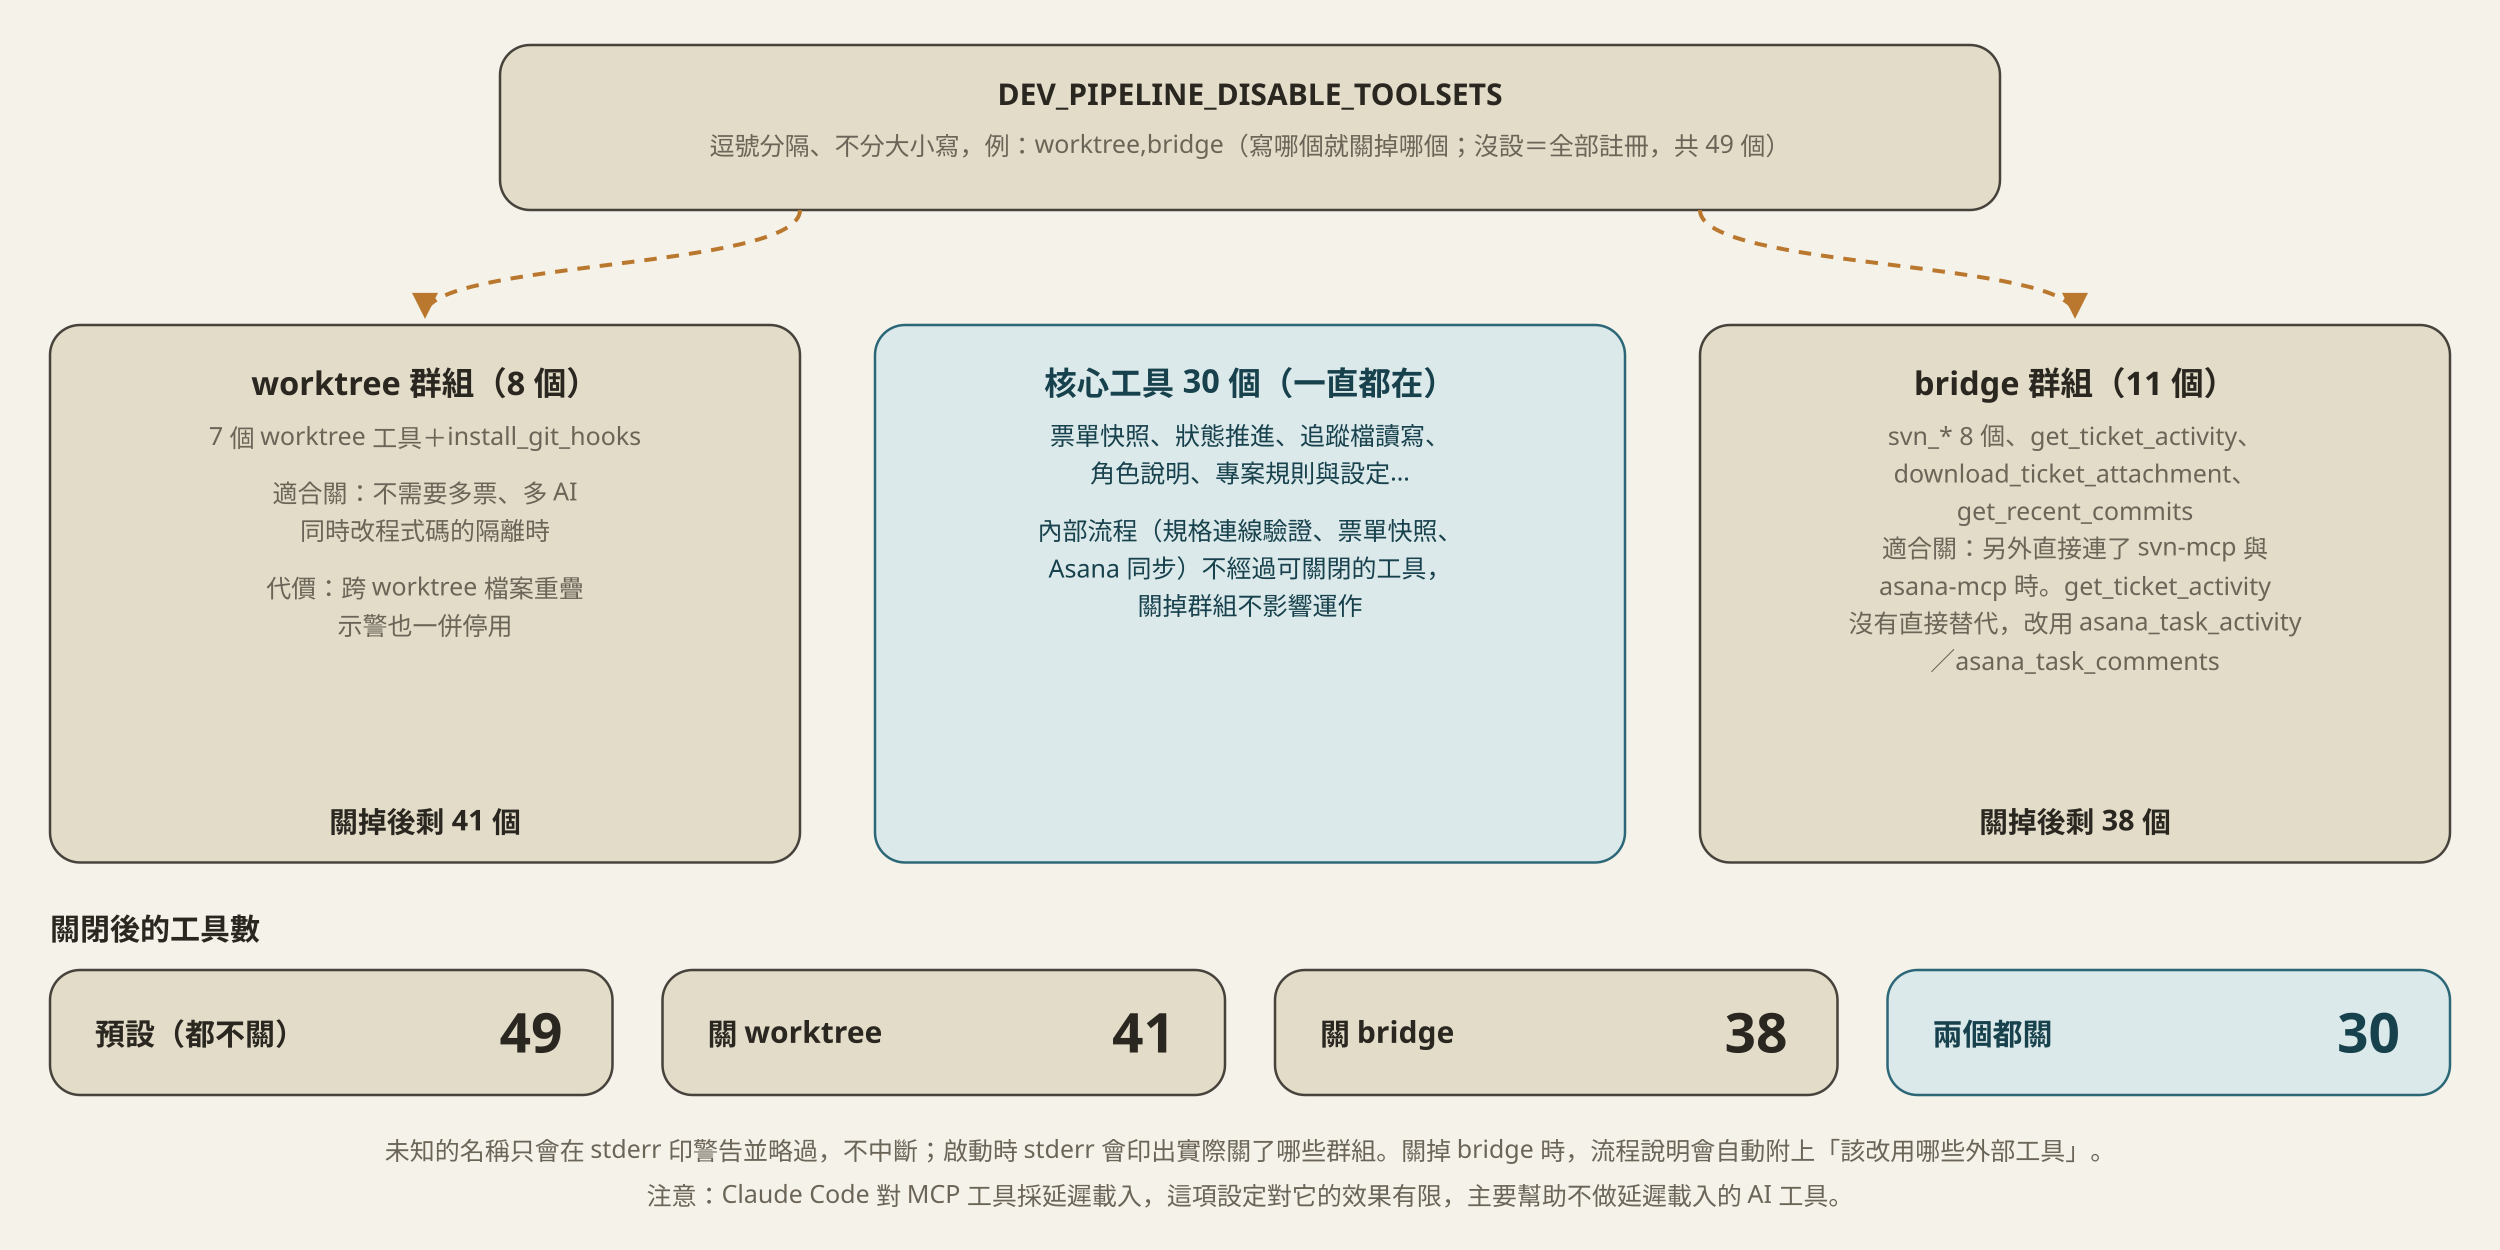
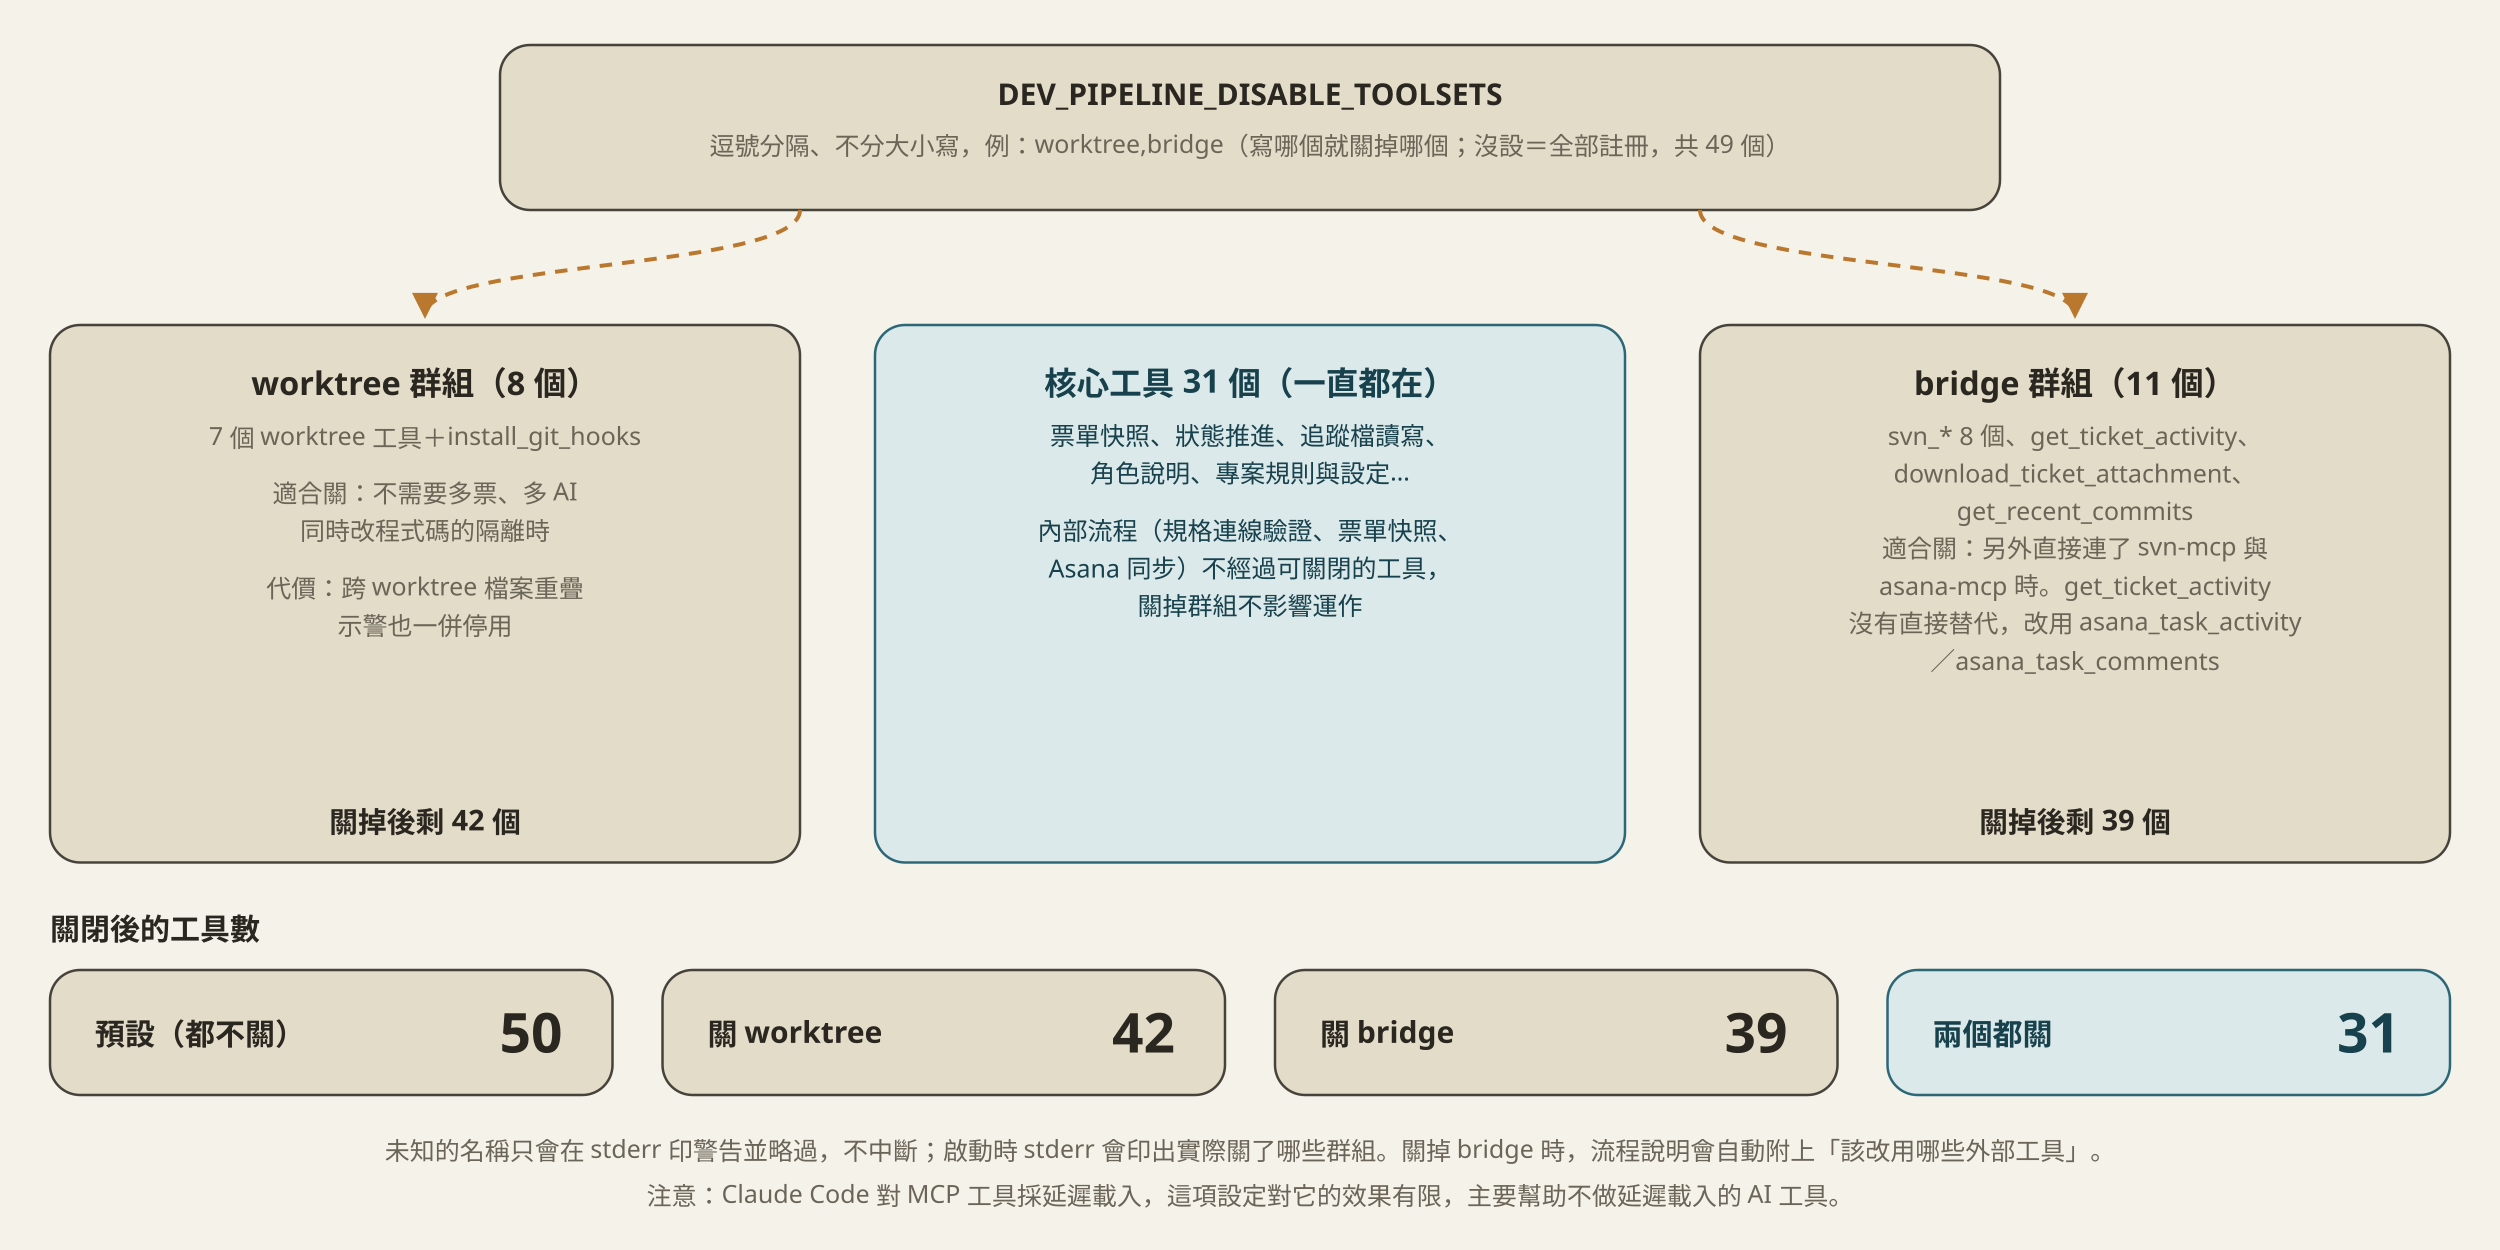
- <svg xmlns="http://www.w3.org/2000/svg" viewBox="0 0 1000 500" role="img" aria-label="工具群組可關閉：預設全部註冊共 49 個工具；用環境變數 DEV_PIPELINE_DISABLE_TOOLSETS 可關掉 worktree 群組（8 個，關後剩 41 個）或 bridge 群組（11 個，關後剩 38 個），兩個都關剩 30 個核心工具；內部流程不經過這些可關閉的工具，關閉不影響運作">
+ <svg xmlns="http://www.w3.org/2000/svg" viewBox="0 0 1000 500" role="img" aria-label="工具群組可關閉：預設全部註冊共 50 個工具；用環境變數 DEV_PIPELINE_DISABLE_TOOLSETS 可關掉 worktree 群組（8 個，關後剩 42 個）或 bridge 群組（11 個，關後剩 39 個），兩個都關剩 31 個核心工具；內部流程不經過這些可關閉的工具，關閉不影響運作">
  <defs>
    <marker id="toolsetsmain" viewBox="0 0 10 10" refX="8.5" refY="5" markerWidth="6.5" markerHeight="6.5" orient="auto-start-reverse">
      <path d="M0,0 L10,5 L0,10 z" fill="#2a2620" />
    </marker>
    <marker id="toolsetsacc" viewBox="0 0 10 10" refX="8.5" refY="5" markerWidth="6.5" markerHeight="6.5" orient="auto-start-reverse">
      <path d="M0,0 L10,5 L0,10 z" fill="#2b6777" />
    </marker>
    <marker id="toolsetswarn" viewBox="0 0 10 10" refX="8.5" refY="5" markerWidth="6.5" markerHeight="6.5" orient="auto-start-reverse">
      <path d="M0,0 L10,5 L0,10 z" fill="#b9782e" />
    </marker>
  </defs>
  <rect x="0" y="0" width="1000" height="500" fill="#f5f2ea" />
  <rect x="200" y="18" width="600" height="66" rx="12" fill="#e3dcc9" stroke="#2a2620" stroke-opacity="0.85" />
  <text x="500" y="42" text-anchor="middle" font-family="'IBM Plex Mono',sans-serif" font-size="12" fill="#2a2620" font-weight="700">DEV_PIPELINE_DISABLE_TOOLSETS</text>
  <text x="500" y="62" text-anchor="middle" font-family="'Noto Sans TC',sans-serif" font-size="10" fill="#6b6558">逗號分隔、不分大小寫，例：worktree,bridge（寫哪個就關掉哪個；沒設＝全部註冊，共 49 個）</text>
  <rect x="20" y="130" width="300" height="215" rx="12" fill="#e3dcc9" stroke="#2a2620" stroke-opacity="0.85" />
  <text x="170.0" y="158" text-anchor="middle" font-family="'Noto Sans TC',sans-serif" font-size="13" fill="#2a2620" font-weight="700">worktree 群組（8 個）</text>
  <text x="170.0" y="178" text-anchor="middle" font-family="'Noto Sans TC',sans-serif" font-size="10" fill="#6b6558">7 個 worktree 工具＋install_git_hooks</text>
  <text x="170.0" y="201" text-anchor="middle" font-family="'Noto Sans TC',sans-serif" font-size="10" fill="#6b6558">適合關：不需要多票、多 AI</text>
  <text x="170.0" y="216" text-anchor="middle" font-family="'Noto Sans TC',sans-serif" font-size="10" fill="#6b6558">同時改程式碼的隔離時</text>
  <text x="170.0" y="239" text-anchor="middle" font-family="'Noto Sans TC',sans-serif" font-size="10" fill="#6b6558">代價：跨 worktree 檔案重疊</text>
  <text x="170.0" y="254" text-anchor="middle" font-family="'Noto Sans TC',sans-serif" font-size="10" fill="#6b6558">示警也一併停用</text>
-   <text x="170.0" y="333" text-anchor="middle" font-family="'Noto Sans TC',sans-serif" font-size="11.5" fill="#2a2620" font-weight="700">關掉後剩 41 個</text>
+   <text x="170.0" y="333" text-anchor="middle" font-family="'Noto Sans TC',sans-serif" font-size="11.5" fill="#2a2620" font-weight="700">關掉後剩 42 個</text>
  <rect x="350" y="130" width="300" height="215" rx="12" fill="#dbe9ea" stroke="#2b6777" stroke-opacity="1" />
-   <text x="500.0" y="158" text-anchor="middle" font-family="'Noto Sans TC',sans-serif" font-size="13" fill="#17414c" font-weight="700">核心工具 30 個（一直都在）</text>
+   <text x="500.0" y="158" text-anchor="middle" font-family="'Noto Sans TC',sans-serif" font-size="13" fill="#17414c" font-weight="700">核心工具 31 個（一直都在）</text>
  <text x="500.0" y="178" text-anchor="middle" font-family="'Noto Sans TC',sans-serif" font-size="10" fill="#17414c">票單快照、狀態推進、追蹤檔讀寫、</text>
  <text x="500.0" y="193" text-anchor="middle" font-family="'Noto Sans TC',sans-serif" font-size="10" fill="#17414c">角色說明、專案規則與設定…</text>
  <text x="500.0" y="216" text-anchor="middle" font-family="'Noto Sans TC',sans-serif" font-size="10" fill="#17414c">內部流程（規格連線驗證、票單快照、</text>
  <text x="500.0" y="231" text-anchor="middle" font-family="'Noto Sans TC',sans-serif" font-size="10" fill="#17414c">Asana 同步）不經過可關閉的工具，</text>
  <text x="500.0" y="246" text-anchor="middle" font-family="'Noto Sans TC',sans-serif" font-size="10" fill="#17414c">關掉群組不影響運作</text>
  <rect x="680" y="130" width="300" height="215" rx="12" fill="#e3dcc9" stroke="#2a2620" stroke-opacity="0.85" />
  <text x="830.0" y="158" text-anchor="middle" font-family="'Noto Sans TC',sans-serif" font-size="13" fill="#2a2620" font-weight="700">bridge 群組（11 個）</text>
  <text x="830.0" y="178" text-anchor="middle" font-family="'Noto Sans TC',sans-serif" font-size="10" fill="#6b6558">svn_* 8 個、get_ticket_activity、</text>
  <text x="830.0" y="193" text-anchor="middle" font-family="'Noto Sans TC',sans-serif" font-size="10" fill="#6b6558">download_ticket_attachment、</text>
  <text x="830.0" y="208" text-anchor="middle" font-family="'Noto Sans TC',sans-serif" font-size="10" fill="#6b6558">get_recent_commits</text>
  <text x="830.0" y="223" text-anchor="middle" font-family="'Noto Sans TC',sans-serif" font-size="10" fill="#6b6558">適合關：另外直接連了 svn-mcp 與</text>
  <text x="830.0" y="238" text-anchor="middle" font-family="'Noto Sans TC',sans-serif" font-size="10" fill="#6b6558">asana-mcp 時。get_ticket_activity</text>
  <text x="830.0" y="253" text-anchor="middle" font-family="'Noto Sans TC',sans-serif" font-size="10" fill="#6b6558">沒有直接替代，改用 asana_task_activity</text>
  <text x="830.0" y="268" text-anchor="middle" font-family="'Noto Sans TC',sans-serif" font-size="10" fill="#6b6558">／asana_task_comments</text>
-   <text x="830.0" y="333" text-anchor="middle" font-family="'Noto Sans TC',sans-serif" font-size="11.5" fill="#2a2620" font-weight="700">關掉後剩 38 個</text>
+   <text x="830.0" y="333" text-anchor="middle" font-family="'Noto Sans TC',sans-serif" font-size="11.5" fill="#2a2620" font-weight="700">關掉後剩 39 個</text>
  <path d="M 320 84 C 320 108, 170 104, 170 126" fill="none" stroke="#b9782e" stroke-width="1.6" stroke-dasharray="5 4" marker-end="url(#toolsetswarn)" />
  <path d="M 680 84 C 680 108, 830 104, 830 126" fill="none" stroke="#b9782e" stroke-width="1.6" stroke-dasharray="5 4" marker-end="url(#toolsetswarn)" />
  <text x="20" y="376" text-anchor="start" font-family="'Noto Sans TC',sans-serif" font-size="12" fill="#2a2620" font-weight="700">關閉後的工具數</text>
  <rect x="20" y="388" width="225" height="50" rx="12" fill="#e3dcc9" stroke="#2a2620" stroke-opacity="0.85" />
  <text x="38" y="418" text-anchor="start" font-family="'Noto Sans TC',sans-serif" font-size="12" fill="#2a2620" font-weight="700">預設（都不關）</text>
-   <text x="225" y="421" text-anchor="end" font-family="'Noto Sans TC',sans-serif" font-size="22" fill="#2a2620" font-weight="700">49</text>
+   <text x="225" y="421" text-anchor="end" font-family="'Noto Sans TC',sans-serif" font-size="22" fill="#2a2620" font-weight="700">50</text>
  <rect x="265" y="388" width="225" height="50" rx="12" fill="#e3dcc9" stroke="#2a2620" stroke-opacity="0.85" />
  <text x="283" y="418" text-anchor="start" font-family="'Noto Sans TC',sans-serif" font-size="12" fill="#2a2620" font-weight="700">關 worktree</text>
-   <text x="470" y="421" text-anchor="end" font-family="'Noto Sans TC',sans-serif" font-size="22" fill="#2a2620" font-weight="700">41</text>
+   <text x="470" y="421" text-anchor="end" font-family="'Noto Sans TC',sans-serif" font-size="22" fill="#2a2620" font-weight="700">42</text>
  <rect x="510" y="388" width="225" height="50" rx="12" fill="#e3dcc9" stroke="#2a2620" stroke-opacity="0.85" />
  <text x="528" y="418" text-anchor="start" font-family="'Noto Sans TC',sans-serif" font-size="12" fill="#2a2620" font-weight="700">關 bridge</text>
-   <text x="715" y="421" text-anchor="end" font-family="'Noto Sans TC',sans-serif" font-size="22" fill="#2a2620" font-weight="700">38</text>
+   <text x="715" y="421" text-anchor="end" font-family="'Noto Sans TC',sans-serif" font-size="22" fill="#2a2620" font-weight="700">39</text>
  <rect x="755" y="388" width="225" height="50" rx="12" fill="#dbe9ea" stroke="#2b6777" stroke-opacity="1" />
  <text x="773" y="418" text-anchor="start" font-family="'Noto Sans TC',sans-serif" font-size="12" fill="#17414c" font-weight="700">兩個都關</text>
-   <text x="960" y="421" text-anchor="end" font-family="'Noto Sans TC',sans-serif" font-size="22" fill="#17414c" font-weight="700">30</text>
+   <text x="960" y="421" text-anchor="end" font-family="'Noto Sans TC',sans-serif" font-size="22" fill="#17414c" font-weight="700">31</text>
  <text x="500" y="464" text-anchor="middle" font-family="'Noto Sans TC',sans-serif" font-size="10" fill="#6b6558">未知的名稱只會在 stderr 印警告並略過，不中斷；啟動時 stderr 會印出實際關了哪些群組。關掉 bridge 時，流程說明會自動附上「該改用哪些外部工具」。</text>
  <text x="500" y="482" text-anchor="middle" font-family="'Noto Sans TC',sans-serif" font-size="10" fill="#6b6558">注意：Claude Code 對 MCP 工具採延遲載入，這項設定對它的效果有限，主要幫助不做延遲載入的 AI 工具。</text>
</svg>
